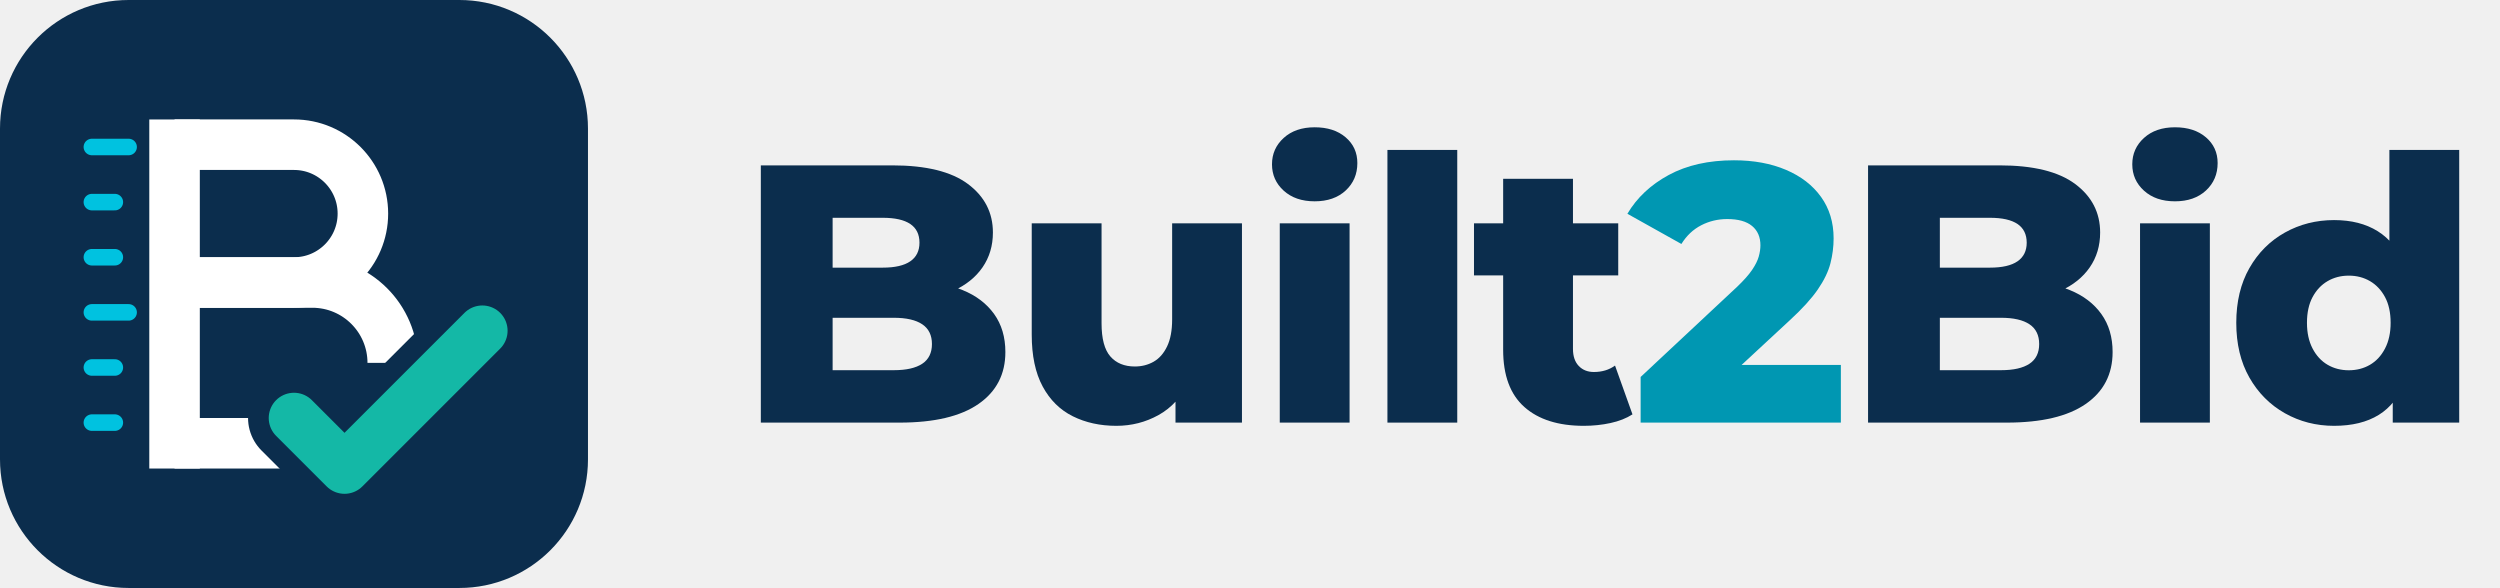
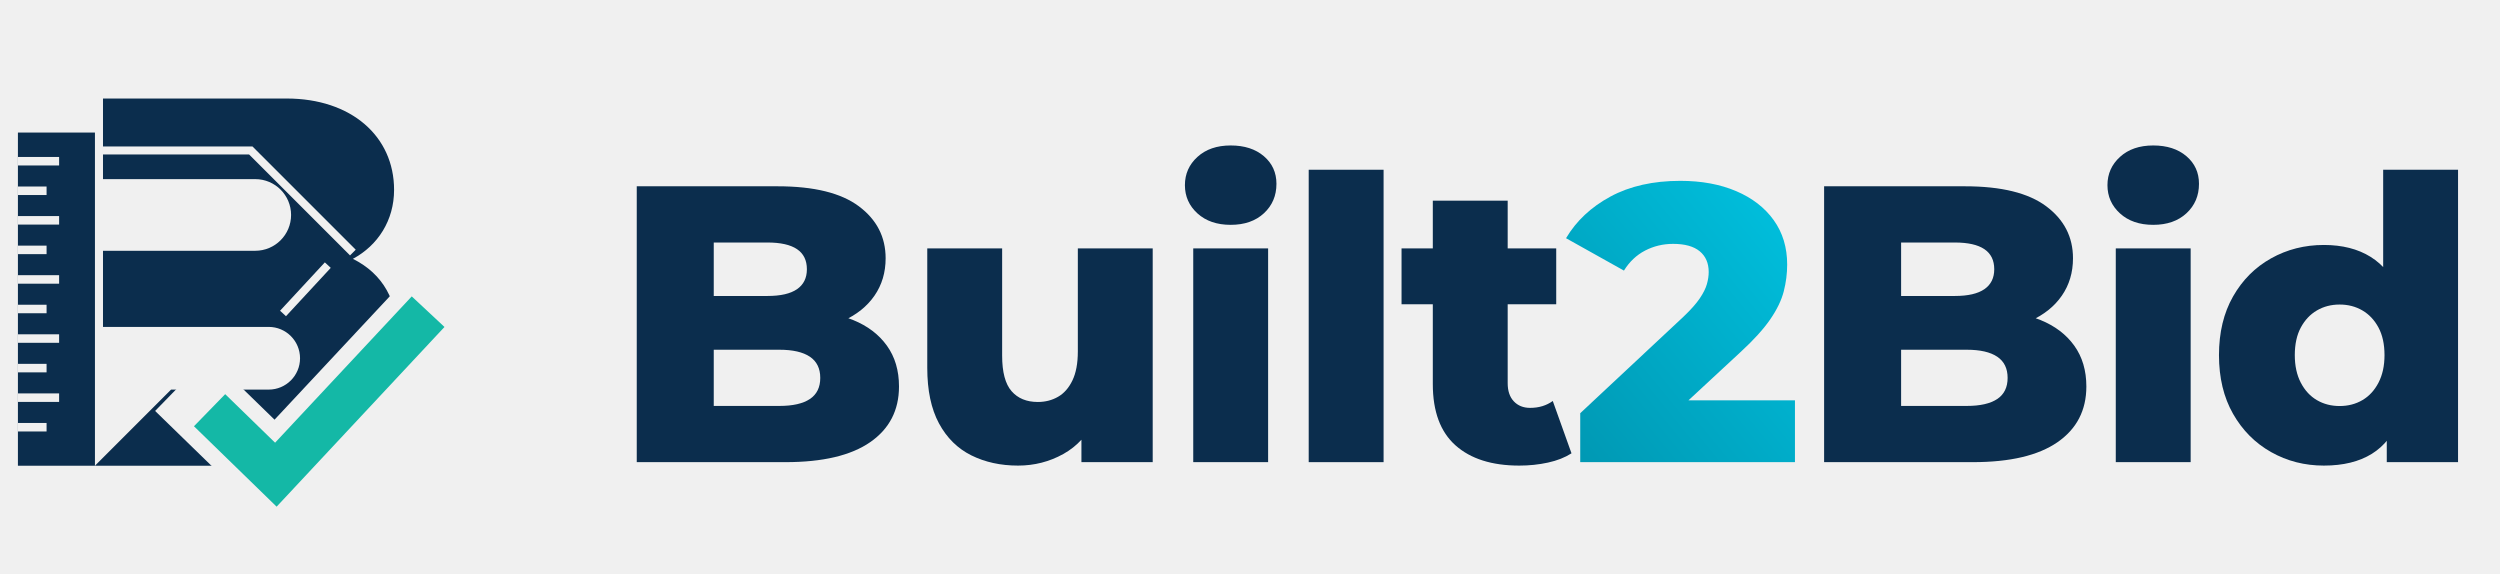
- <svg xmlns="http://www.w3.org/2000/svg" viewBox="0 0 272.12 64" role="img" aria-labelledby="t">
-   <g>
-     <rect width="64" height="64" rx="14" fill="#0B2D4D" />
-     <path d="M10 16h4M10 22h2.5M10 28h2.5M10 34h4M10 40h2.5M10 46h2.5" stroke="#00C2E0" stroke-width="1.8" stroke-linecap="round" />
-     <g fill="none" stroke="#FFFFFF" stroke-width="5.5" stroke-linejoin="round">
-       <path d="M19 13V51" />
-       <path d="M19 15.75H32a7.5 7.5 0 0 1 0 15H19" />
-       <path d="M19 30.75H34a8.75 8.75 0 0 1 8.75 8.75" />
-       <path d="M19 48.25H31" />
+ <svg xmlns="http://www.w3.org/2000/svg" viewBox="0 0 279.132 64" role="img" aria-labelledby="t">
+   <defs>
+     <linearGradient id="g2" x1="0" y1="1" x2="1" y2="0">
+       <stop offset="0" stop-color="#0097B2" />
+       <stop offset="1" stop-color="#00C2E0" />
+     </linearGradient>
+   </defs>
+   <g transform="translate(-8 0)">
+     <g>
+       <mask id="m8" maskUnits="userSpaceOnUse" x="0" y="0" width="64" height="64">
+         <rect width="64" height="64" fill="#fff" />
+         <path d="M31.4 45.8L38.8 53L55.8 34.8" fill="none" stroke="#000" stroke-width="8.6" stroke-linecap="square" stroke-linejoin="miter" />
+         <path d="M10 18.0h4.6M10 21.3h3.2M10 24.6h4.6M10 27.9h3.2M10 31.2h4.6M10 34.5h3.2M10 37.8h4.6M10 41.1h3.2M10 44.4h4.6M10 47.7h3.2" stroke="#000" stroke-width="0.95" />
+         <path d="M19.5 16.8H36L47.4 28.2M44.6 29.6L39.6 35" fill="none" stroke="#000" stroke-width="0.9" />
+       </mask>
+       <g fill="#0B2D4D" mask="url(#m8)">
+         <path d="M10 14.8H18.6V52H10Z" />
+         <path d="M19.5 11H40C47.2 11 52 15.2 52 21.2C52 24.6 50.2 27.4 47.4 28.9C50.8 30.6 52.4 33.6 52.4 37.6C52.4 45.6 47.5 52 40 52H18.6L27.1 43.5H38A3.5 3.5 0 0 0 38 36.5H19.5V28H36.5A4 4 0 0 0 36.5 20H19.5Z" />
+       </g>
+       <path d="M31.4 45.8L38.8 53L55.8 34.8" fill="none" stroke="#14B8A6" stroke-width="5" stroke-linecap="butt" stroke-linejoin="miter" />
    </g>
-     <path d="M32 45.5l5.5 5.5L52.5 36" fill="none" stroke="#0B2D4D" stroke-width="10" stroke-linecap="round" stroke-linejoin="round" />
-     <path d="M32 45.5l5.5 5.5L52.5 36" fill="none" stroke="#14B8A6" stroke-width="5.5" stroke-linecap="round" stroke-linejoin="round" />
  </g>
  <g fill="#0B2D4D">
-     <path d="M82.814 46.0V18.0H97.116Q102.643 18.0 105.359 20.029Q108.076 22.058 108.076 25.308Q108.076 27.465 106.946 29.1Q105.815 30.735 103.755 31.658Q101.695 32.581 98.85 32.581L99.625 30.681Q102.582 30.681 104.782 31.577Q106.982 32.472 108.208 34.181Q109.433 35.89 109.433 38.317Q109.433 41.945 106.506 43.972Q103.579 46.0 97.916 46.0ZM90.629 40.294H97.29Q99.334 40.294 100.387 39.591Q101.44 38.888 101.44 37.448Q101.44 36.008 100.387 35.299Q99.334 34.59 97.29 34.59H90.076V29.132H96.084Q98.081 29.132 99.082 28.443Q100.083 27.754 100.083 26.419Q100.083 25.057 99.082 24.381Q98.081 23.706 96.084 23.706H90.629Z" />
-     <path d="M121.514 46.35Q118.865 46.35 116.771 45.309Q114.677 44.268 113.49 42.063Q112.302 39.859 112.302 36.423V24.306H119.902V35.186Q119.902 37.705 120.861 38.799Q121.819 39.892 123.524 39.892Q124.659 39.892 125.577 39.367Q126.494 38.841 127.039 37.7Q127.585 36.559 127.585 34.772V24.306H135.185V46.0H127.95V39.879L129.36 41.611Q128.225 43.997 126.11 45.174Q123.994 46.35 121.514 46.35Z" />
-     <path d="M139.299 46.0V24.306H146.899V46.0ZM143.099 21.913Q141.004 21.913 139.729 20.755Q138.454 19.596 138.454 17.884Q138.454 16.172 139.729 15.014Q141.004 13.855 143.099 13.855Q145.195 13.855 146.47 14.946Q147.745 16.037 147.745 17.749Q147.745 19.556 146.476 20.735Q145.207 21.913 143.099 21.913Z" />
-     <path d="M151.019 46.0V16.32H158.619V46.0Z" />
-     <path d="M172.393 46.35Q168.233 46.35 165.924 44.301Q163.615 42.251 163.615 38.079V19.461H171.215V37.986Q171.215 39.172 171.842 39.832Q172.469 40.491 173.492 40.491Q174.826 40.491 175.793 39.792L177.692 45.103Q176.702 45.741 175.304 46.046Q173.906 46.35 172.393 46.35ZM160.441 29.975V24.306H176.142V29.975Z" />
-     <path d="M203.334 46.0V18.0H217.636Q223.163 18.0 225.879 20.029Q228.596 22.058 228.596 25.308Q228.596 27.465 227.466 29.1Q226.335 30.735 224.275 31.658Q222.215 32.581 219.37 32.581L220.145 30.681Q223.102 30.681 225.302 31.577Q227.502 32.472 228.728 34.181Q229.953 35.89 229.953 38.317Q229.953 41.945 227.026 43.972Q224.099 46.0 218.436 46.0ZM211.149 40.294H217.81Q219.854 40.294 220.907 39.591Q221.96 38.888 221.96 37.448Q221.96 36.008 220.907 35.299Q219.854 34.59 217.81 34.59H210.596V29.132H216.604Q218.601 29.132 219.602 28.443Q220.603 27.754 220.603 26.419Q220.603 25.057 219.602 24.381Q218.601 23.706 216.604 23.706H211.149Z" />
-     <path d="M232.939 46.0V24.306H240.539V46.0ZM236.739 21.913Q234.644 21.913 233.369 20.755Q232.094 19.596 232.094 17.884Q232.094 16.172 233.369 15.014Q234.644 13.855 236.739 13.855Q238.835 13.855 240.11 14.946Q241.385 16.037 241.385 17.749Q241.385 19.556 240.116 20.735Q238.847 21.913 236.739 21.913Z" />
-     <path d="M254.061 46.35Q251.134 46.35 248.701 44.977Q246.269 43.603 244.841 41.094Q243.414 38.585 243.414 35.139Q243.414 31.694 244.841 29.185Q246.269 26.676 248.701 25.316Q251.134 23.956 254.061 23.956Q256.866 23.956 258.805 25.163Q260.745 26.371 261.755 28.84Q262.765 31.309 262.765 35.139Q262.765 38.985 261.809 41.474Q260.852 43.963 258.927 45.157Q257.001 46.35 254.061 46.35ZM255.662 40.303Q256.948 40.303 257.971 39.705Q258.994 39.108 259.605 37.935Q260.215 36.763 260.215 35.139Q260.215 33.476 259.605 32.337Q258.994 31.199 257.971 30.601Q256.948 30.003 255.662 30.003Q254.377 30.003 253.353 30.601Q252.33 31.199 251.719 32.337Q251.109 33.476 251.109 35.139Q251.109 36.763 251.719 37.935Q252.33 39.108 253.353 39.705Q254.377 40.303 255.662 40.303ZM260.445 46.0V42.295L260.48 35.127L260.08 27.959V16.32H267.68V46.0Z" />
+     <path d="M71.095 51.6V20.8H86.827Q92.907 20.8 95.895 23.032Q98.883 25.264 98.883 28.838Q98.883 31.211 97.64 33.01Q96.397 34.809 94.131 35.824Q91.865 36.839 88.735 36.839L89.587 34.75Q92.84 34.75 95.26 35.734Q97.68 36.719 99.028 38.599Q100.376 40.479 100.376 43.149Q100.376 47.139 97.157 49.37Q93.937 51.6 87.707 51.6ZM79.692 45.323H87.019Q89.267 45.323 90.426 44.55Q91.584 43.777 91.584 42.193Q91.584 40.609 90.426 39.829Q89.267 39.049 87.019 39.049H79.084V33.046H85.693Q87.889 33.046 88.99 32.288Q90.091 31.53 90.091 30.061Q90.091 28.562 88.99 27.82Q87.889 27.077 85.693 27.077H79.692Z" />
+     <path d="M113.666 51.985Q110.751 51.985 108.448 50.84Q106.145 49.694 104.839 47.27Q103.532 44.845 103.532 41.066V27.737H111.892V39.705Q111.892 42.475 112.947 43.678Q114.001 44.882 115.877 44.882Q117.125 44.882 118.134 44.303Q119.143 43.725 119.743 42.47Q120.343 41.214 120.343 39.25V27.737H128.703V51.6H120.745V44.866L122.296 46.772Q121.047 49.397 118.721 50.691Q116.394 51.985 113.666 51.985Z" />
+     <path d="M133.229 51.6V27.737H141.589V51.6ZM137.409 25.104Q135.105 25.104 133.702 23.83Q132.299 22.555 132.299 20.673Q132.299 18.79 133.702 17.515Q135.105 16.241 137.409 16.241Q139.714 16.241 141.117 17.441Q142.519 18.641 142.519 20.524Q142.519 22.511 141.124 23.808Q139.728 25.104 137.409 25.104Z" />
+     <path d="M146.121 51.6V18.952H154.481V51.6Z" />
+     <path d="M169.632 51.985Q165.056 51.985 162.517 49.731Q159.977 47.476 159.977 42.886V22.407H168.337V42.785Q168.337 44.09 169.026 44.815Q169.716 45.54 170.842 45.54Q172.309 45.54 173.372 44.771L175.462 50.614Q174.372 51.315 172.835 51.65Q171.297 51.985 169.632 51.985ZM156.486 33.973V27.737H173.756V33.973Z" />
+     <path d="M203.667 51.6V20.8H219.399Q225.479 20.8 228.467 23.032Q231.455 25.264 231.455 28.838Q231.455 31.211 230.212 33.01Q228.969 34.809 226.703 35.824Q224.437 36.839 221.307 36.839L222.159 34.75Q225.412 34.75 227.832 35.734Q230.252 36.719 231.6 38.599Q232.948 40.479 232.948 43.149Q232.948 47.139 229.729 49.37Q226.509 51.6 220.279 51.6ZM212.264 45.323H219.591Q221.839 45.323 222.998 44.55Q224.156 43.777 224.156 42.193Q224.156 40.609 222.998 39.829Q221.839 39.049 219.591 39.049H211.656V33.046H218.265Q220.461 33.046 221.562 32.288Q222.663 31.53 222.663 30.061Q222.663 28.562 221.562 27.82Q220.461 27.077 218.265 27.077H212.264Z" />
+     <path d="M236.233 51.6V27.737H244.593V51.6ZM240.413 25.104Q238.109 25.104 236.706 23.83Q235.303 22.555 235.303 20.673Q235.303 18.79 236.706 17.515Q238.109 16.241 240.413 16.241Q242.718 16.241 244.121 17.441Q245.523 18.641 245.523 20.524Q245.523 22.511 244.128 23.808Q242.732 25.104 240.413 25.104Z" />
+     <path d="M259.467 51.985Q256.247 51.985 253.572 50.474Q250.896 48.963 249.326 46.203Q247.755 43.443 247.755 39.653Q247.755 35.863 249.326 33.103Q250.896 30.343 253.572 28.847Q256.247 27.351 259.467 27.351Q262.553 27.351 264.686 28.68Q266.819 30.008 267.931 32.724Q269.042 35.44 269.042 39.653Q269.042 43.883 267.99 46.621Q266.938 49.359 264.82 50.672Q262.702 51.985 259.467 51.985ZM261.228 45.334Q262.642 45.334 263.768 44.676Q264.894 44.018 265.565 42.729Q266.237 41.439 266.237 39.653Q266.237 37.823 265.565 36.571Q264.894 35.319 263.768 34.661Q262.642 34.003 261.228 34.003Q259.814 34.003 258.688 34.661Q257.563 35.319 256.891 36.571Q256.22 37.823 256.22 39.653Q256.22 41.439 256.891 42.729Q257.563 44.018 258.688 44.676Q259.814 45.334 261.228 45.334ZM266.49 51.6V47.525L266.528 39.64L266.088 31.754V18.952H274.448V51.6Z" />
  </g>
-   <g fill="#0097B2">
-     <path d="M178.579 46.0V41.032L189.059 31.237Q190.168 30.181 190.709 29.383Q191.25 28.585 191.434 27.933Q191.619 27.281 191.619 26.702Q191.619 25.352 190.71 24.598Q189.8 23.844 188.006 23.844Q186.48 23.844 185.168 24.523Q183.855 25.201 183.017 26.556L177.138 23.269Q178.695 20.637 181.648 19.042Q184.601 17.447 188.737 17.447Q191.957 17.447 194.406 18.49Q196.854 19.532 198.219 21.437Q199.585 23.341 199.585 25.946Q199.585 27.306 199.239 28.66Q198.892 30.014 197.865 31.508Q196.837 33.001 194.835 34.841L186.539 42.531L185.196 39.723H200.374V46.0Z" />
+   <g fill="url(#g2)">
+     <path d="M176.437 51.6V46.135L187.965 35.361Q189.185 34.199 189.78 33.321Q190.375 32.443 190.578 31.726Q190.781 31.01 190.781 30.372Q190.781 28.887 189.781 28.058Q188.78 27.229 186.806 27.229Q185.128 27.229 183.684 27.975Q182.241 28.722 181.318 30.212L174.852 26.596Q176.565 23.701 179.813 21.946Q183.062 20.192 187.61 20.192Q191.153 20.192 193.846 21.339Q196.539 22.486 198.041 24.58Q199.543 26.675 199.543 29.541Q199.543 31.037 199.163 32.526Q198.782 34.015 197.651 35.658Q196.521 37.302 194.318 39.326L185.193 47.784L183.716 44.695H200.411V51.6Z" />
  </g>
</svg>
